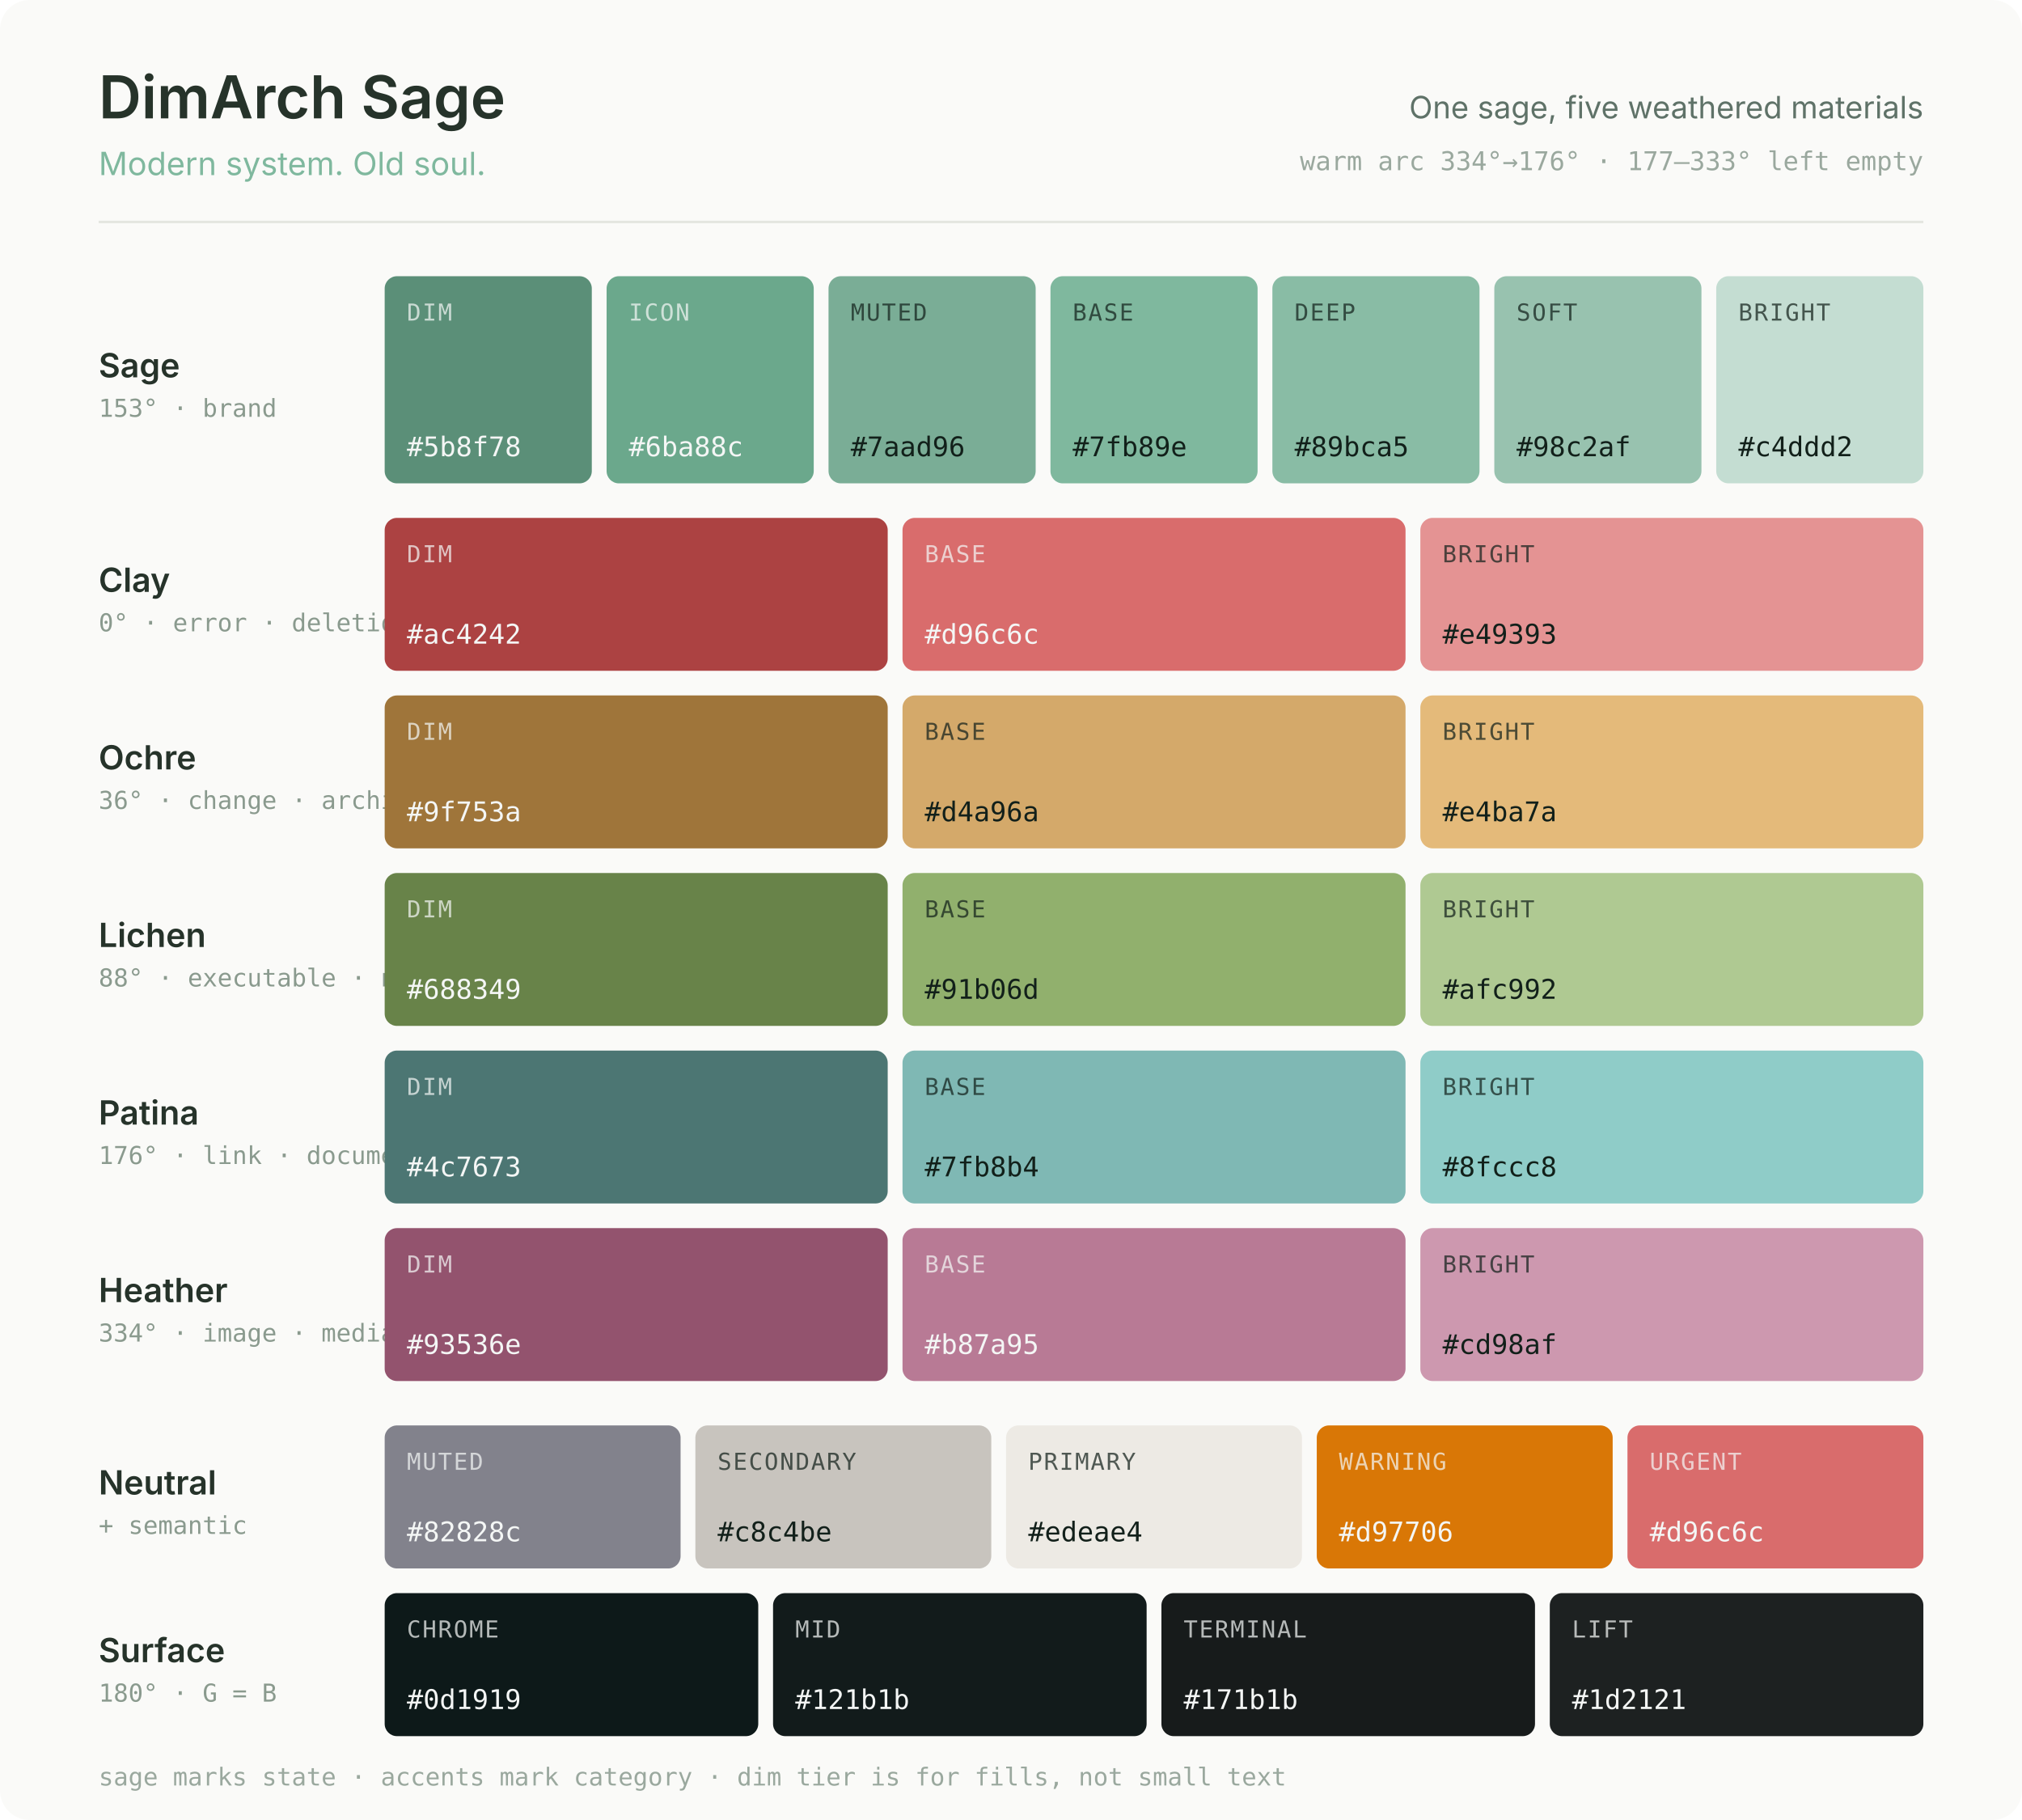
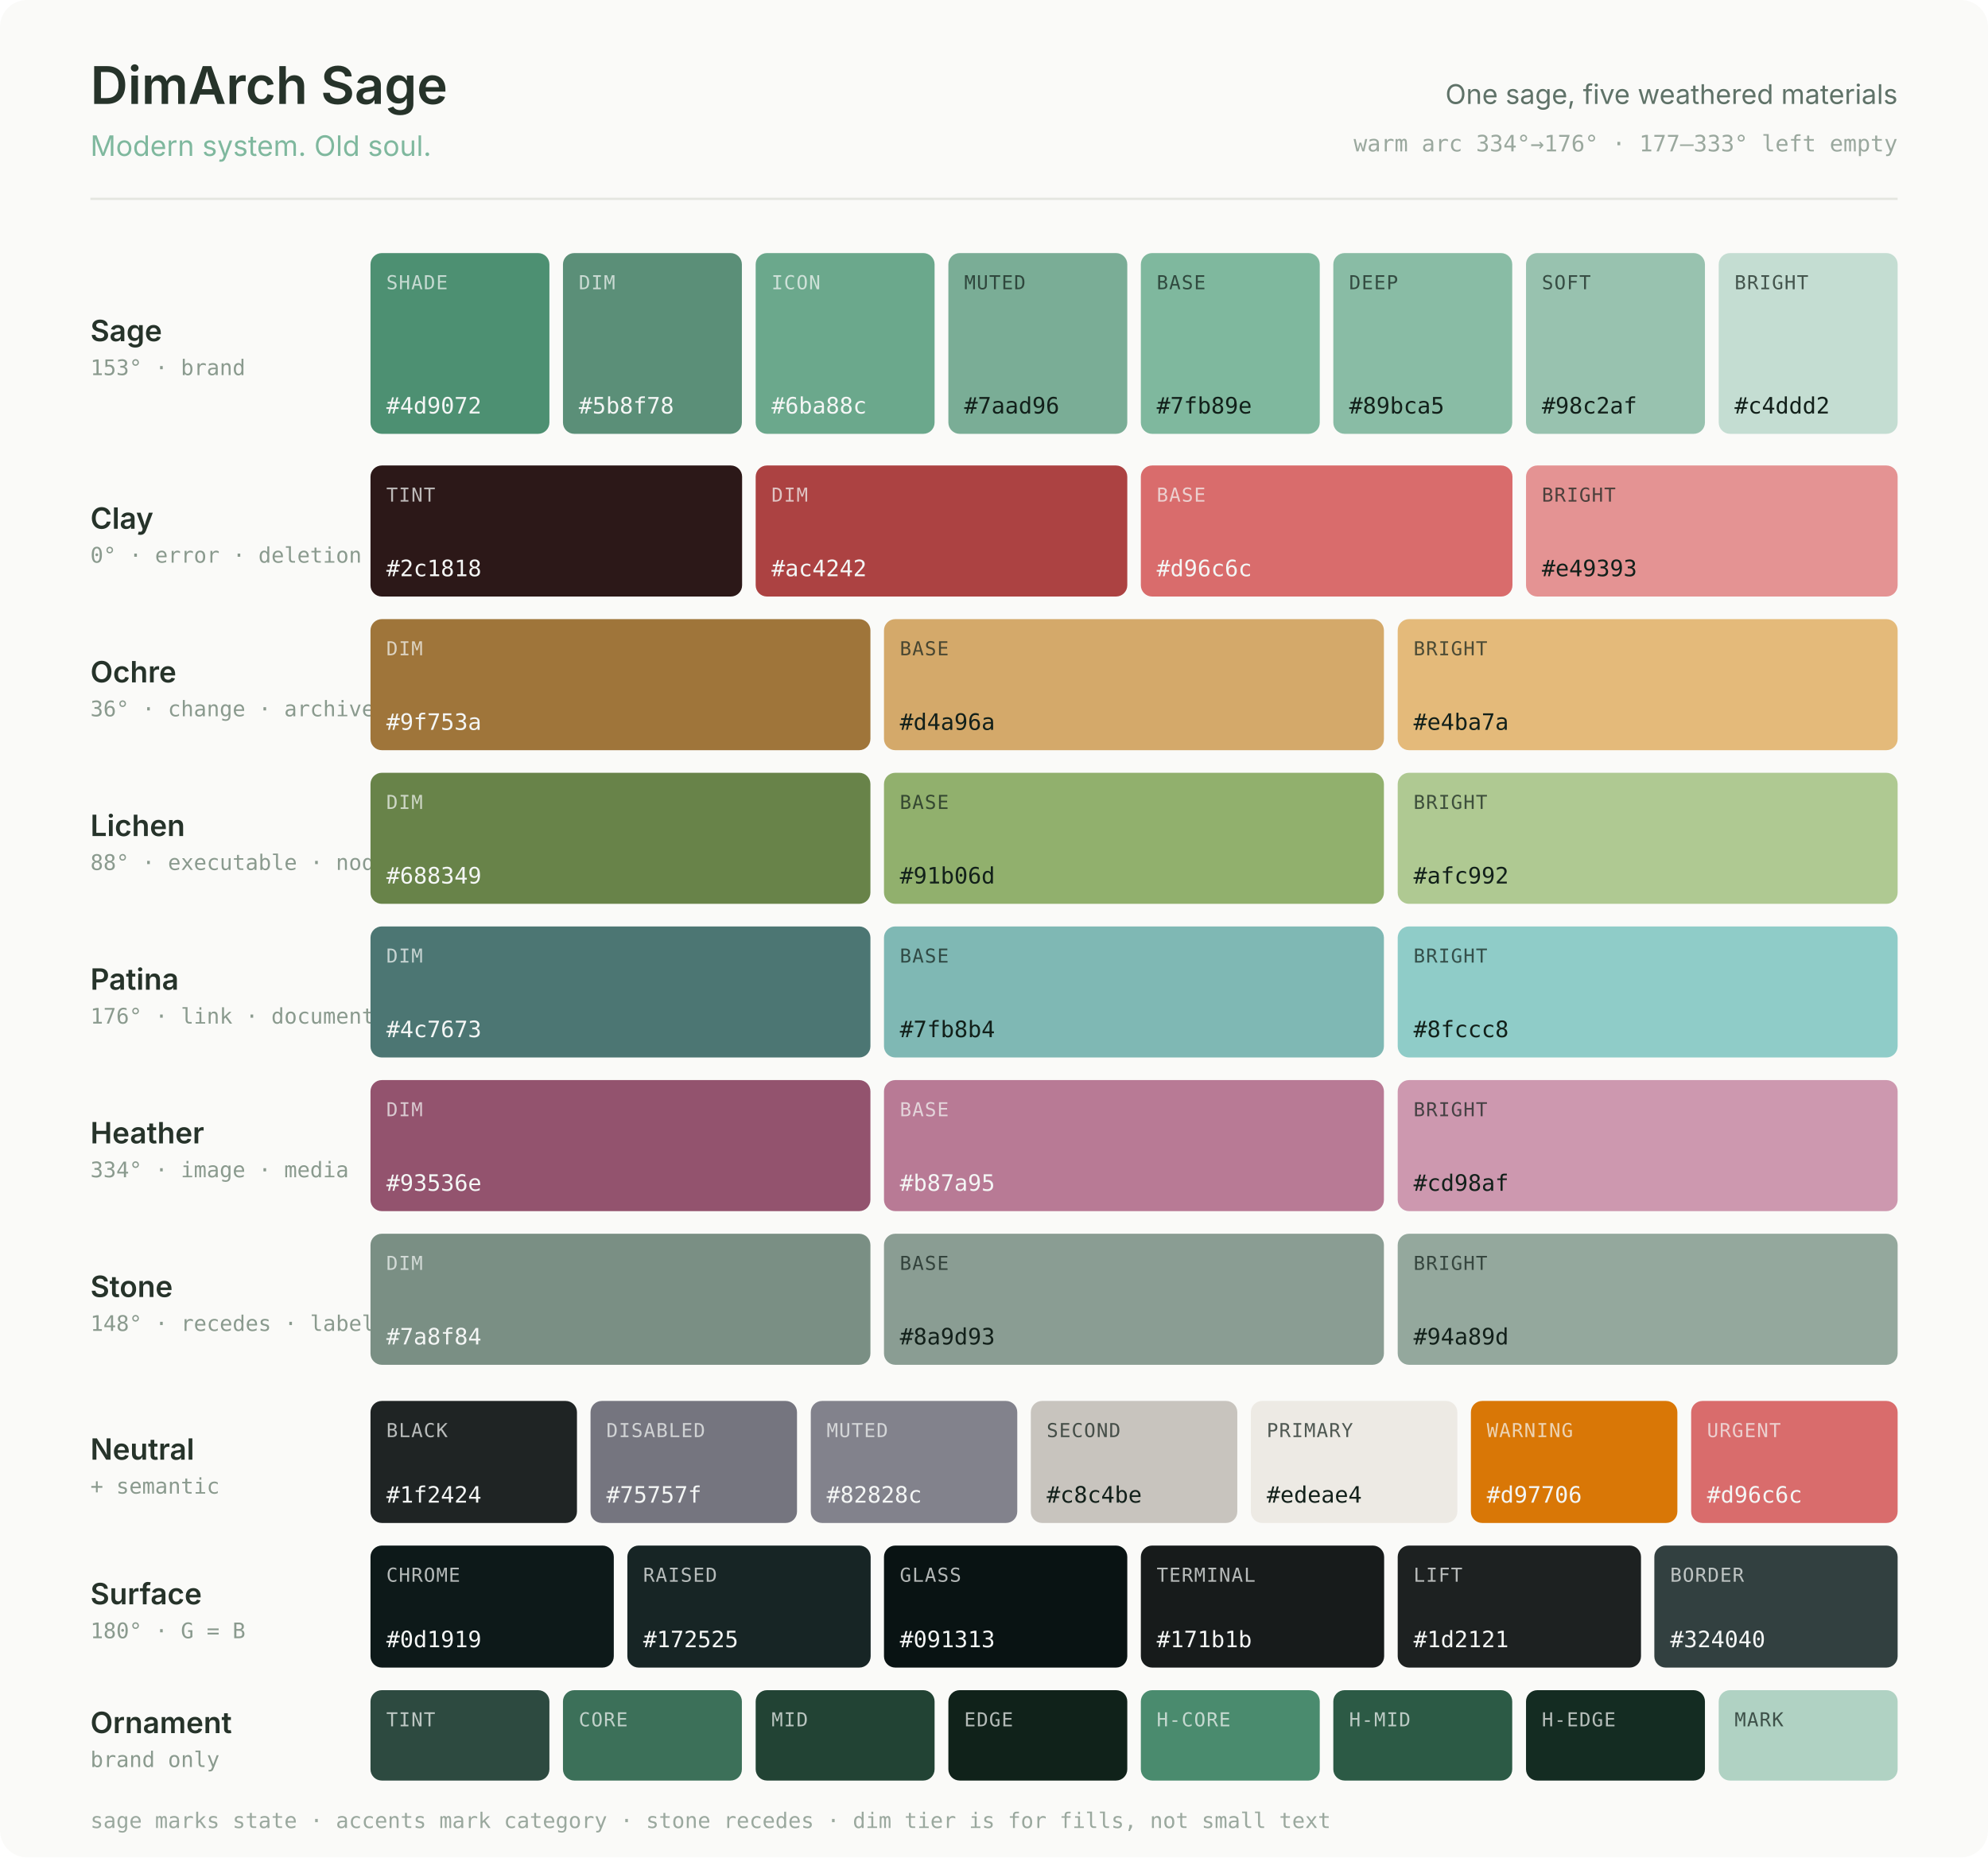
- <svg xmlns="http://www.w3.org/2000/svg" width="820" height="738" viewBox="0 0 820 738" role="img">
-   <rect width="820" height="738" fill="#fafaf8" rx="12" />
-   <text x="40" y="48" font-family="system-ui,-apple-system,sans-serif" font-size="24" font-weight="600" fill="#26332a">DimArch Sage</text>
-   <text x="40" y="71" font-family="system-ui,-apple-system,sans-serif" font-size="13" fill="#7fb89e">Modern system. Old soul.</text>
-   <text x="780" y="48" text-anchor="end" font-family="system-ui,-apple-system,sans-serif" font-size="12.5" fill="#5f7268">One sage, five weathered materials</text>
-   <text x="780" y="69" text-anchor="end" font-family="ui-monospace,SFMono-Regular,Menlo,monospace" font-size="10.5" fill="#9aa89e">warm arc 334°→176° · 177–333° left empty</text>
-   <line x1="40" y1="90" x2="780" y2="90" stroke="#e4e6e0" stroke-width="1" />
-   <text x="40" y="153.0" font-family="system-ui,-apple-system,sans-serif" font-size="13.5" font-weight="600" fill="#26332a">Sage</text>
-   <text x="40" y="169.0" font-family="ui-monospace,SFMono-Regular,Menlo,monospace" font-size="10" fill="#8a9a8e">153° · brand</text>
-   <rect x="156.0" y="112" width="84.0" height="84" rx="5" fill="#5b8f78" />
-   <text x="165.0" y="130" font-family="ui-monospace,SFMono-Regular,Menlo,monospace" font-size="9.5" fill="#f4f6f5" opacity="0.72" letter-spacing="0.6">DIM</text>
-   <text x="165.0" y="185" font-family="ui-monospace,SFMono-Regular,Menlo,monospace" font-size="11" fill="#f4f6f5">#5b8f78</text>
-   <rect x="246.0" y="112" width="84.0" height="84" rx="5" fill="#6ba88c" />
-   <text x="255.0" y="130" font-family="ui-monospace,SFMono-Regular,Menlo,monospace" font-size="9.5" fill="#f4f6f5" opacity="0.72" letter-spacing="0.6">ICON</text>
-   <text x="255.0" y="185" font-family="ui-monospace,SFMono-Regular,Menlo,monospace" font-size="11" fill="#f4f6f5">#6ba88c</text>
-   <rect x="336.0" y="112" width="84.0" height="84" rx="5" fill="#7aad96" />
-   <text x="345.0" y="130" font-family="ui-monospace,SFMono-Regular,Menlo,monospace" font-size="9.5" fill="#12201a" opacity="0.72" letter-spacing="0.6">MUTED</text>
-   <text x="345.0" y="185" font-family="ui-monospace,SFMono-Regular,Menlo,monospace" font-size="11" fill="#12201a">#7aad96</text>
-   <rect x="426.0" y="112" width="84.0" height="84" rx="5" fill="#7fb89e" />
-   <text x="435.0" y="130" font-family="ui-monospace,SFMono-Regular,Menlo,monospace" font-size="9.5" fill="#12201a" opacity="0.72" letter-spacing="0.6">BASE</text>
-   <text x="435.0" y="185" font-family="ui-monospace,SFMono-Regular,Menlo,monospace" font-size="11" fill="#12201a">#7fb89e</text>
-   <rect x="516.0" y="112" width="84.0" height="84" rx="5" fill="#89bca5" />
-   <text x="525.0" y="130" font-family="ui-monospace,SFMono-Regular,Menlo,monospace" font-size="9.5" fill="#12201a" opacity="0.72" letter-spacing="0.6">DEEP</text>
-   <text x="525.0" y="185" font-family="ui-monospace,SFMono-Regular,Menlo,monospace" font-size="11" fill="#12201a">#89bca5</text>
-   <rect x="606.0" y="112" width="84.0" height="84" rx="5" fill="#98c2af" />
-   <text x="615.0" y="130" font-family="ui-monospace,SFMono-Regular,Menlo,monospace" font-size="9.5" fill="#12201a" opacity="0.72" letter-spacing="0.6">SOFT</text>
-   <text x="615.0" y="185" font-family="ui-monospace,SFMono-Regular,Menlo,monospace" font-size="11" fill="#12201a">#98c2af</text>
-   <rect x="696.0" y="112" width="84.0" height="84" rx="5" fill="#c4ddd2" />
-   <text x="705.0" y="130" font-family="ui-monospace,SFMono-Regular,Menlo,monospace" font-size="9.5" fill="#12201a" opacity="0.72" letter-spacing="0.6">BRIGHT</text>
-   <text x="705.0" y="185" font-family="ui-monospace,SFMono-Regular,Menlo,monospace" font-size="11" fill="#12201a">#c4ddd2</text>
-   <text x="40" y="240.0" font-family="system-ui,-apple-system,sans-serif" font-size="13.5" font-weight="600" fill="#26332a">Clay</text>
-   <text x="40" y="256.0" font-family="ui-monospace,SFMono-Regular,Menlo,monospace" font-size="10" fill="#8a9a8e">0° · error · deletion</text>
-   <rect x="156.0" y="210" width="204.0" height="62" rx="5" fill="#ac4242" />
-   <text x="165.0" y="228" font-family="ui-monospace,SFMono-Regular,Menlo,monospace" font-size="9.5" fill="#f4f6f5" opacity="0.72" letter-spacing="0.6">DIM</text>
-   <text x="165.0" y="261" font-family="ui-monospace,SFMono-Regular,Menlo,monospace" font-size="11" fill="#f4f6f5">#ac4242</text>
-   <rect x="366.0" y="210" width="204.0" height="62" rx="5" fill="#d96c6c" />
-   <text x="375.0" y="228" font-family="ui-monospace,SFMono-Regular,Menlo,monospace" font-size="9.5" fill="#f4f6f5" opacity="0.72" letter-spacing="0.6">BASE</text>
-   <text x="375.0" y="261" font-family="ui-monospace,SFMono-Regular,Menlo,monospace" font-size="11" fill="#f4f6f5">#d96c6c</text>
-   <rect x="576.0" y="210" width="204.0" height="62" rx="5" fill="#e49393" />
-   <text x="585.0" y="228" font-family="ui-monospace,SFMono-Regular,Menlo,monospace" font-size="9.5" fill="#12201a" opacity="0.72" letter-spacing="0.6">BRIGHT</text>
-   <text x="585.0" y="261" font-family="ui-monospace,SFMono-Regular,Menlo,monospace" font-size="11" fill="#12201a">#e49393</text>
-   <text x="40" y="312.0" font-family="system-ui,-apple-system,sans-serif" font-size="13.5" font-weight="600" fill="#26332a">Ochre</text>
-   <text x="40" y="328.0" font-family="ui-monospace,SFMono-Regular,Menlo,monospace" font-size="10" fill="#8a9a8e">36° · change · archive</text>
-   <rect x="156.0" y="282" width="204.0" height="62" rx="5" fill="#9f753a" />
-   <text x="165.0" y="300" font-family="ui-monospace,SFMono-Regular,Menlo,monospace" font-size="9.5" fill="#f4f6f5" opacity="0.72" letter-spacing="0.6">DIM</text>
-   <text x="165.0" y="333" font-family="ui-monospace,SFMono-Regular,Menlo,monospace" font-size="11" fill="#f4f6f5">#9f753a</text>
-   <rect x="366.0" y="282" width="204.0" height="62" rx="5" fill="#d4a96a" />
-   <text x="375.0" y="300" font-family="ui-monospace,SFMono-Regular,Menlo,monospace" font-size="9.5" fill="#12201a" opacity="0.72" letter-spacing="0.6">BASE</text>
-   <text x="375.0" y="333" font-family="ui-monospace,SFMono-Regular,Menlo,monospace" font-size="11" fill="#12201a">#d4a96a</text>
-   <rect x="576.0" y="282" width="204.0" height="62" rx="5" fill="#e4ba7a" />
-   <text x="585.0" y="300" font-family="ui-monospace,SFMono-Regular,Menlo,monospace" font-size="9.5" fill="#12201a" opacity="0.72" letter-spacing="0.6">BRIGHT</text>
-   <text x="585.0" y="333" font-family="ui-monospace,SFMono-Regular,Menlo,monospace" font-size="11" fill="#12201a">#e4ba7a</text>
-   <text x="40" y="384.0" font-family="system-ui,-apple-system,sans-serif" font-size="13.5" font-weight="600" fill="#26332a">Lichen</text>
-   <text x="40" y="400.0" font-family="ui-monospace,SFMono-Regular,Menlo,monospace" font-size="10" fill="#8a9a8e">88° · executable · node</text>
-   <rect x="156.0" y="354" width="204.0" height="62" rx="5" fill="#688349" />
-   <text x="165.0" y="372" font-family="ui-monospace,SFMono-Regular,Menlo,monospace" font-size="9.5" fill="#f4f6f5" opacity="0.72" letter-spacing="0.6">DIM</text>
-   <text x="165.0" y="405" font-family="ui-monospace,SFMono-Regular,Menlo,monospace" font-size="11" fill="#f4f6f5">#688349</text>
-   <rect x="366.0" y="354" width="204.0" height="62" rx="5" fill="#91b06d" />
-   <text x="375.0" y="372" font-family="ui-monospace,SFMono-Regular,Menlo,monospace" font-size="9.5" fill="#12201a" opacity="0.72" letter-spacing="0.6">BASE</text>
-   <text x="375.0" y="405" font-family="ui-monospace,SFMono-Regular,Menlo,monospace" font-size="11" fill="#12201a">#91b06d</text>
-   <rect x="576.0" y="354" width="204.0" height="62" rx="5" fill="#afc992" />
-   <text x="585.0" y="372" font-family="ui-monospace,SFMono-Regular,Menlo,monospace" font-size="9.5" fill="#12201a" opacity="0.72" letter-spacing="0.6">BRIGHT</text>
-   <text x="585.0" y="405" font-family="ui-monospace,SFMono-Regular,Menlo,monospace" font-size="11" fill="#12201a">#afc992</text>
-   <text x="40" y="456.0" font-family="system-ui,-apple-system,sans-serif" font-size="13.5" font-weight="600" fill="#26332a">Patina</text>
-   <text x="40" y="472.0" font-family="ui-monospace,SFMono-Regular,Menlo,monospace" font-size="10" fill="#8a9a8e">176° · link · document</text>
-   <rect x="156.0" y="426" width="204.0" height="62" rx="5" fill="#4c7673" />
-   <text x="165.0" y="444" font-family="ui-monospace,SFMono-Regular,Menlo,monospace" font-size="9.5" fill="#f4f6f5" opacity="0.72" letter-spacing="0.6">DIM</text>
-   <text x="165.0" y="477" font-family="ui-monospace,SFMono-Regular,Menlo,monospace" font-size="11" fill="#f4f6f5">#4c7673</text>
-   <rect x="366.0" y="426" width="204.0" height="62" rx="5" fill="#7fb8b4" />
-   <text x="375.0" y="444" font-family="ui-monospace,SFMono-Regular,Menlo,monospace" font-size="9.5" fill="#12201a" opacity="0.72" letter-spacing="0.6">BASE</text>
-   <text x="375.0" y="477" font-family="ui-monospace,SFMono-Regular,Menlo,monospace" font-size="11" fill="#12201a">#7fb8b4</text>
-   <rect x="576.0" y="426" width="204.0" height="62" rx="5" fill="#8fccc8" />
-   <text x="585.0" y="444" font-family="ui-monospace,SFMono-Regular,Menlo,monospace" font-size="9.5" fill="#12201a" opacity="0.72" letter-spacing="0.6">BRIGHT</text>
-   <text x="585.0" y="477" font-family="ui-monospace,SFMono-Regular,Menlo,monospace" font-size="11" fill="#12201a">#8fccc8</text>
-   <text x="40" y="528.0" font-family="system-ui,-apple-system,sans-serif" font-size="13.5" font-weight="600" fill="#26332a">Heather</text>
-   <text x="40" y="544.0" font-family="ui-monospace,SFMono-Regular,Menlo,monospace" font-size="10" fill="#8a9a8e">334° · image · media</text>
-   <rect x="156.0" y="498" width="204.0" height="62" rx="5" fill="#93536e" />
-   <text x="165.0" y="516" font-family="ui-monospace,SFMono-Regular,Menlo,monospace" font-size="9.5" fill="#f4f6f5" opacity="0.72" letter-spacing="0.6">DIM</text>
-   <text x="165.0" y="549" font-family="ui-monospace,SFMono-Regular,Menlo,monospace" font-size="11" fill="#f4f6f5">#93536e</text>
-   <rect x="366.0" y="498" width="204.0" height="62" rx="5" fill="#b87a95" />
-   <text x="375.0" y="516" font-family="ui-monospace,SFMono-Regular,Menlo,monospace" font-size="9.5" fill="#f4f6f5" opacity="0.72" letter-spacing="0.6">BASE</text>
-   <text x="375.0" y="549" font-family="ui-monospace,SFMono-Regular,Menlo,monospace" font-size="11" fill="#f4f6f5">#b87a95</text>
-   <rect x="576.0" y="498" width="204.0" height="62" rx="5" fill="#cd98af" />
-   <text x="585.0" y="516" font-family="ui-monospace,SFMono-Regular,Menlo,monospace" font-size="9.5" fill="#12201a" opacity="0.72" letter-spacing="0.6">BRIGHT</text>
-   <text x="585.0" y="549" font-family="ui-monospace,SFMono-Regular,Menlo,monospace" font-size="11" fill="#12201a">#cd98af</text>
-   <text x="40" y="606.0" font-family="system-ui,-apple-system,sans-serif" font-size="13.5" font-weight="600" fill="#26332a">Neutral</text>
-   <text x="40" y="622.0" font-family="ui-monospace,SFMono-Regular,Menlo,monospace" font-size="10" fill="#8a9a8e">+ semantic</text>
-   <rect x="156.0" y="578" width="120.0" height="58" rx="5" fill="#82828c" />
-   <text x="165.0" y="596" font-family="ui-monospace,SFMono-Regular,Menlo,monospace" font-size="9.5" fill="#f4f6f5" opacity="0.72" letter-spacing="0.6">MUTED</text>
-   <text x="165.0" y="625" font-family="ui-monospace,SFMono-Regular,Menlo,monospace" font-size="11" fill="#f4f6f5">#82828c</text>
-   <rect x="282.0" y="578" width="120.0" height="58" rx="5" fill="#c8c4be" />
-   <text x="291.0" y="596" font-family="ui-monospace,SFMono-Regular,Menlo,monospace" font-size="9.5" fill="#12201a" opacity="0.72" letter-spacing="0.6">SECONDARY</text>
-   <text x="291.0" y="625" font-family="ui-monospace,SFMono-Regular,Menlo,monospace" font-size="11" fill="#12201a">#c8c4be</text>
-   <rect x="408.0" y="578" width="120.0" height="58" rx="5" fill="#edeae4" />
-   <text x="417.0" y="596" font-family="ui-monospace,SFMono-Regular,Menlo,monospace" font-size="9.5" fill="#12201a" opacity="0.72" letter-spacing="0.6">PRIMARY</text>
-   <text x="417.0" y="625" font-family="ui-monospace,SFMono-Regular,Menlo,monospace" font-size="11" fill="#12201a">#edeae4</text>
-   <rect x="534.0" y="578" width="120.0" height="58" rx="5" fill="#d97706" />
-   <text x="543.0" y="596" font-family="ui-monospace,SFMono-Regular,Menlo,monospace" font-size="9.5" fill="#f4f6f5" opacity="0.72" letter-spacing="0.6">WARNING</text>
-   <text x="543.0" y="625" font-family="ui-monospace,SFMono-Regular,Menlo,monospace" font-size="11" fill="#f4f6f5">#d97706</text>
-   <rect x="660.0" y="578" width="120.0" height="58" rx="5" fill="#d96c6c" />
-   <text x="669.0" y="596" font-family="ui-monospace,SFMono-Regular,Menlo,monospace" font-size="9.5" fill="#f4f6f5" opacity="0.72" letter-spacing="0.6">URGENT</text>
-   <text x="669.0" y="625" font-family="ui-monospace,SFMono-Regular,Menlo,monospace" font-size="11" fill="#f4f6f5">#d96c6c</text>
-   <text x="40" y="674.0" font-family="system-ui,-apple-system,sans-serif" font-size="13.5" font-weight="600" fill="#26332a">Surface</text>
-   <text x="40" y="690.0" font-family="ui-monospace,SFMono-Regular,Menlo,monospace" font-size="10" fill="#8a9a8e">180° · G = B</text>
-   <rect x="156.0" y="646" width="151.5" height="58" rx="5" fill="#0d1919" />
-   <text x="165.0" y="664" font-family="ui-monospace,SFMono-Regular,Menlo,monospace" font-size="9.5" fill="#f4f6f5" opacity="0.72" letter-spacing="0.6">CHROME</text>
-   <text x="165.0" y="693" font-family="ui-monospace,SFMono-Regular,Menlo,monospace" font-size="11" fill="#f4f6f5">#0d1919</text>
-   <rect x="313.5" y="646" width="151.5" height="58" rx="5" fill="#121b1b" />
-   <text x="322.5" y="664" font-family="ui-monospace,SFMono-Regular,Menlo,monospace" font-size="9.5" fill="#f4f6f5" opacity="0.72" letter-spacing="0.6">MID</text>
-   <text x="322.5" y="693" font-family="ui-monospace,SFMono-Regular,Menlo,monospace" font-size="11" fill="#f4f6f5">#121b1b</text>
-   <rect x="471.0" y="646" width="151.5" height="58" rx="5" fill="#171b1b" />
-   <text x="480.0" y="664" font-family="ui-monospace,SFMono-Regular,Menlo,monospace" font-size="9.5" fill="#f4f6f5" opacity="0.72" letter-spacing="0.6">TERMINAL</text>
-   <text x="480.0" y="693" font-family="ui-monospace,SFMono-Regular,Menlo,monospace" font-size="11" fill="#f4f6f5">#171b1b</text>
-   <rect x="628.5" y="646" width="151.5" height="58" rx="5" fill="#1d2121" />
-   <text x="637.5" y="664" font-family="ui-monospace,SFMono-Regular,Menlo,monospace" font-size="9.5" fill="#f4f6f5" opacity="0.72" letter-spacing="0.6">LIFT</text>
-   <text x="637.5" y="693" font-family="ui-monospace,SFMono-Regular,Menlo,monospace" font-size="11" fill="#f4f6f5">#1d2121</text>
-   <text x="40" y="724" font-family="ui-monospace,SFMono-Regular,Menlo,monospace" font-size="10" fill="#9aa89e">sage marks state · accents mark category · dim tier is for fills, not small text</text>
+ <svg xmlns="http://www.w3.org/2000/svg" width="880" height="822" viewBox="0 0 880 822" role="img">
+   <rect width="880" height="822" fill="#fafaf8" rx="12" />
+   <text x="40" y="46" font-family="system-ui,-apple-system,sans-serif" font-size="23" font-weight="600" fill="#26332a">DimArch Sage</text>
+   <text x="40" y="69" font-family="system-ui,-apple-system,sans-serif" font-size="12.5" fill="#7fb89e">Modern system. Old soul.</text>
+   <text x="840" y="46" text-anchor="end" font-family="system-ui,-apple-system,sans-serif" font-size="12" fill="#5f7268">One sage, five weathered materials</text>
+   <text x="840" y="67" text-anchor="end" font-family="ui-monospace,SFMono-Regular,Menlo,monospace" font-size="10" fill="#9aa89e">warm arc 334°→176° · 177–333° left empty</text>
+   <line x1="40" y1="88" x2="840" y2="88" stroke="#e4e6e0" />
+   <text x="40" y="151.0" font-family="system-ui,-apple-system,sans-serif" font-size="13" font-weight="600" fill="#26332a">Sage</text>
+   <text x="40" y="166.0" font-family="ui-monospace,SFMono-Regular,Menlo,monospace" font-size="9.5" fill="#8a9a8e">153° · brand</text>
+   <rect x="164.0" y="112" width="79.2" height="80" rx="5" fill="#4d9072" />
+   <text x="171.0" y="128" font-family="ui-monospace,SFMono-Regular,Menlo,monospace" font-size="8.5" fill="#f4f6f5" opacity=".72" letter-spacing=".4">SHADE</text>
+   <text x="171.0" y="183" font-family="ui-monospace,SFMono-Regular,Menlo,monospace" font-size="10" fill="#f4f6f5">#4d9072</text>
+   <rect x="249.2" y="112" width="79.2" height="80" rx="5" fill="#5b8f78" />
+   <text x="256.2" y="128" font-family="ui-monospace,SFMono-Regular,Menlo,monospace" font-size="8.5" fill="#f4f6f5" opacity=".72" letter-spacing=".4">DIM</text>
+   <text x="256.2" y="183" font-family="ui-monospace,SFMono-Regular,Menlo,monospace" font-size="10" fill="#f4f6f5">#5b8f78</text>
+   <rect x="334.5" y="112" width="79.2" height="80" rx="5" fill="#6ba88c" />
+   <text x="341.5" y="128" font-family="ui-monospace,SFMono-Regular,Menlo,monospace" font-size="8.5" fill="#f4f6f5" opacity=".72" letter-spacing=".4">ICON</text>
+   <text x="341.5" y="183" font-family="ui-monospace,SFMono-Regular,Menlo,monospace" font-size="10" fill="#f4f6f5">#6ba88c</text>
+   <rect x="419.8" y="112" width="79.2" height="80" rx="5" fill="#7aad96" />
+   <text x="426.8" y="128" font-family="ui-monospace,SFMono-Regular,Menlo,monospace" font-size="8.5" fill="#12201a" opacity=".72" letter-spacing=".4">MUTED</text>
+   <text x="426.8" y="183" font-family="ui-monospace,SFMono-Regular,Menlo,monospace" font-size="10" fill="#12201a">#7aad96</text>
+   <rect x="505.0" y="112" width="79.2" height="80" rx="5" fill="#7fb89e" />
+   <text x="512.0" y="128" font-family="ui-monospace,SFMono-Regular,Menlo,monospace" font-size="8.5" fill="#12201a" opacity=".72" letter-spacing=".4">BASE</text>
+   <text x="512.0" y="183" font-family="ui-monospace,SFMono-Regular,Menlo,monospace" font-size="10" fill="#12201a">#7fb89e</text>
+   <rect x="590.2" y="112" width="79.2" height="80" rx="5" fill="#89bca5" />
+   <text x="597.2" y="128" font-family="ui-monospace,SFMono-Regular,Menlo,monospace" font-size="8.5" fill="#12201a" opacity=".72" letter-spacing=".4">DEEP</text>
+   <text x="597.2" y="183" font-family="ui-monospace,SFMono-Regular,Menlo,monospace" font-size="10" fill="#12201a">#89bca5</text>
+   <rect x="675.5" y="112" width="79.2" height="80" rx="5" fill="#98c2af" />
+   <text x="682.5" y="128" font-family="ui-monospace,SFMono-Regular,Menlo,monospace" font-size="8.5" fill="#12201a" opacity=".72" letter-spacing=".4">SOFT</text>
+   <text x="682.5" y="183" font-family="ui-monospace,SFMono-Regular,Menlo,monospace" font-size="10" fill="#12201a">#98c2af</text>
+   <rect x="760.8" y="112" width="79.2" height="80" rx="5" fill="#c4ddd2" />
+   <text x="767.8" y="128" font-family="ui-monospace,SFMono-Regular,Menlo,monospace" font-size="8.5" fill="#12201a" opacity=".72" letter-spacing=".4">BRIGHT</text>
+   <text x="767.8" y="183" font-family="ui-monospace,SFMono-Regular,Menlo,monospace" font-size="10" fill="#12201a">#c4ddd2</text>
+   <text x="40" y="234.0" font-family="system-ui,-apple-system,sans-serif" font-size="13" font-weight="600" fill="#26332a">Clay</text>
+   <text x="40" y="249.0" font-family="ui-monospace,SFMono-Regular,Menlo,monospace" font-size="9.5" fill="#8a9a8e">0° · error · deletion</text>
+   <rect x="164.0" y="206" width="164.5" height="58" rx="5" fill="#2c1818" />
+   <text x="171.0" y="222" font-family="ui-monospace,SFMono-Regular,Menlo,monospace" font-size="8.5" fill="#f4f6f5" opacity=".72" letter-spacing=".4">TINT</text>
+   <text x="171.0" y="255" font-family="ui-monospace,SFMono-Regular,Menlo,monospace" font-size="10" fill="#f4f6f5">#2c1818</text>
+   <rect x="334.5" y="206" width="164.5" height="58" rx="5" fill="#ac4242" />
+   <text x="341.5" y="222" font-family="ui-monospace,SFMono-Regular,Menlo,monospace" font-size="8.5" fill="#f4f6f5" opacity=".72" letter-spacing=".4">DIM</text>
+   <text x="341.5" y="255" font-family="ui-monospace,SFMono-Regular,Menlo,monospace" font-size="10" fill="#f4f6f5">#ac4242</text>
+   <rect x="505.0" y="206" width="164.5" height="58" rx="5" fill="#d96c6c" />
+   <text x="512.0" y="222" font-family="ui-monospace,SFMono-Regular,Menlo,monospace" font-size="8.5" fill="#f4f6f5" opacity=".72" letter-spacing=".4">BASE</text>
+   <text x="512.0" y="255" font-family="ui-monospace,SFMono-Regular,Menlo,monospace" font-size="10" fill="#f4f6f5">#d96c6c</text>
+   <rect x="675.5" y="206" width="164.5" height="58" rx="5" fill="#e49393" />
+   <text x="682.5" y="222" font-family="ui-monospace,SFMono-Regular,Menlo,monospace" font-size="8.5" fill="#12201a" opacity=".72" letter-spacing=".4">BRIGHT</text>
+   <text x="682.5" y="255" font-family="ui-monospace,SFMono-Regular,Menlo,monospace" font-size="10" fill="#12201a">#e49393</text>
+   <text x="40" y="302.0" font-family="system-ui,-apple-system,sans-serif" font-size="13" font-weight="600" fill="#26332a">Ochre</text>
+   <text x="40" y="317.0" font-family="ui-monospace,SFMono-Regular,Menlo,monospace" font-size="9.5" fill="#8a9a8e">36° · change · archive</text>
+   <rect x="164.0" y="274" width="221.3" height="58" rx="5" fill="#9f753a" />
+   <text x="171.0" y="290" font-family="ui-monospace,SFMono-Regular,Menlo,monospace" font-size="8.5" fill="#f4f6f5" opacity=".72" letter-spacing=".4">DIM</text>
+   <text x="171.0" y="323" font-family="ui-monospace,SFMono-Regular,Menlo,monospace" font-size="10" fill="#f4f6f5">#9f753a</text>
+   <rect x="391.3" y="274" width="221.3" height="58" rx="5" fill="#d4a96a" />
+   <text x="398.3" y="290" font-family="ui-monospace,SFMono-Regular,Menlo,monospace" font-size="8.5" fill="#12201a" opacity=".72" letter-spacing=".4">BASE</text>
+   <text x="398.3" y="323" font-family="ui-monospace,SFMono-Regular,Menlo,monospace" font-size="10" fill="#12201a">#d4a96a</text>
+   <rect x="618.7" y="274" width="221.3" height="58" rx="5" fill="#e4ba7a" />
+   <text x="625.7" y="290" font-family="ui-monospace,SFMono-Regular,Menlo,monospace" font-size="8.5" fill="#12201a" opacity=".72" letter-spacing=".4">BRIGHT</text>
+   <text x="625.7" y="323" font-family="ui-monospace,SFMono-Regular,Menlo,monospace" font-size="10" fill="#12201a">#e4ba7a</text>
+   <text x="40" y="370.0" font-family="system-ui,-apple-system,sans-serif" font-size="13" font-weight="600" fill="#26332a">Lichen</text>
+   <text x="40" y="385.0" font-family="ui-monospace,SFMono-Regular,Menlo,monospace" font-size="9.5" fill="#8a9a8e">88° · executable · node</text>
+   <rect x="164.0" y="342" width="221.3" height="58" rx="5" fill="#688349" />
+   <text x="171.0" y="358" font-family="ui-monospace,SFMono-Regular,Menlo,monospace" font-size="8.5" fill="#f4f6f5" opacity=".72" letter-spacing=".4">DIM</text>
+   <text x="171.0" y="391" font-family="ui-monospace,SFMono-Regular,Menlo,monospace" font-size="10" fill="#f4f6f5">#688349</text>
+   <rect x="391.3" y="342" width="221.3" height="58" rx="5" fill="#91b06d" />
+   <text x="398.3" y="358" font-family="ui-monospace,SFMono-Regular,Menlo,monospace" font-size="8.5" fill="#12201a" opacity=".72" letter-spacing=".4">BASE</text>
+   <text x="398.3" y="391" font-family="ui-monospace,SFMono-Regular,Menlo,monospace" font-size="10" fill="#12201a">#91b06d</text>
+   <rect x="618.7" y="342" width="221.3" height="58" rx="5" fill="#afc992" />
+   <text x="625.7" y="358" font-family="ui-monospace,SFMono-Regular,Menlo,monospace" font-size="8.5" fill="#12201a" opacity=".72" letter-spacing=".4">BRIGHT</text>
+   <text x="625.7" y="391" font-family="ui-monospace,SFMono-Regular,Menlo,monospace" font-size="10" fill="#12201a">#afc992</text>
+   <text x="40" y="438.0" font-family="system-ui,-apple-system,sans-serif" font-size="13" font-weight="600" fill="#26332a">Patina</text>
+   <text x="40" y="453.0" font-family="ui-monospace,SFMono-Regular,Menlo,monospace" font-size="9.5" fill="#8a9a8e">176° · link · document</text>
+   <rect x="164.0" y="410" width="221.3" height="58" rx="5" fill="#4c7673" />
+   <text x="171.0" y="426" font-family="ui-monospace,SFMono-Regular,Menlo,monospace" font-size="8.5" fill="#f4f6f5" opacity=".72" letter-spacing=".4">DIM</text>
+   <text x="171.0" y="459" font-family="ui-monospace,SFMono-Regular,Menlo,monospace" font-size="10" fill="#f4f6f5">#4c7673</text>
+   <rect x="391.3" y="410" width="221.3" height="58" rx="5" fill="#7fb8b4" />
+   <text x="398.3" y="426" font-family="ui-monospace,SFMono-Regular,Menlo,monospace" font-size="8.5" fill="#12201a" opacity=".72" letter-spacing=".4">BASE</text>
+   <text x="398.3" y="459" font-family="ui-monospace,SFMono-Regular,Menlo,monospace" font-size="10" fill="#12201a">#7fb8b4</text>
+   <rect x="618.7" y="410" width="221.3" height="58" rx="5" fill="#8fccc8" />
+   <text x="625.7" y="426" font-family="ui-monospace,SFMono-Regular,Menlo,monospace" font-size="8.5" fill="#12201a" opacity=".72" letter-spacing=".4">BRIGHT</text>
+   <text x="625.7" y="459" font-family="ui-monospace,SFMono-Regular,Menlo,monospace" font-size="10" fill="#12201a">#8fccc8</text>
+   <text x="40" y="506.0" font-family="system-ui,-apple-system,sans-serif" font-size="13" font-weight="600" fill="#26332a">Heather</text>
+   <text x="40" y="521.0" font-family="ui-monospace,SFMono-Regular,Menlo,monospace" font-size="9.5" fill="#8a9a8e">334° · image · media</text>
+   <rect x="164.0" y="478" width="221.3" height="58" rx="5" fill="#93536e" />
+   <text x="171.0" y="494" font-family="ui-monospace,SFMono-Regular,Menlo,monospace" font-size="8.5" fill="#f4f6f5" opacity=".72" letter-spacing=".4">DIM</text>
+   <text x="171.0" y="527" font-family="ui-monospace,SFMono-Regular,Menlo,monospace" font-size="10" fill="#f4f6f5">#93536e</text>
+   <rect x="391.3" y="478" width="221.3" height="58" rx="5" fill="#b87a95" />
+   <text x="398.3" y="494" font-family="ui-monospace,SFMono-Regular,Menlo,monospace" font-size="8.5" fill="#f4f6f5" opacity=".72" letter-spacing=".4">BASE</text>
+   <text x="398.3" y="527" font-family="ui-monospace,SFMono-Regular,Menlo,monospace" font-size="10" fill="#f4f6f5">#b87a95</text>
+   <rect x="618.7" y="478" width="221.3" height="58" rx="5" fill="#cd98af" />
+   <text x="625.7" y="494" font-family="ui-monospace,SFMono-Regular,Menlo,monospace" font-size="8.5" fill="#12201a" opacity=".72" letter-spacing=".4">BRIGHT</text>
+   <text x="625.7" y="527" font-family="ui-monospace,SFMono-Regular,Menlo,monospace" font-size="10" fill="#12201a">#cd98af</text>
+   <text x="40" y="574.0" font-family="system-ui,-apple-system,sans-serif" font-size="13" font-weight="600" fill="#26332a">Stone</text>
+   <text x="40" y="589.0" font-family="ui-monospace,SFMono-Regular,Menlo,monospace" font-size="9.5" fill="#8a9a8e">148° · recedes · labels</text>
+   <rect x="164.0" y="546" width="221.3" height="58" rx="5" fill="#7a8f84" />
+   <text x="171.0" y="562" font-family="ui-monospace,SFMono-Regular,Menlo,monospace" font-size="8.5" fill="#f4f6f5" opacity=".72" letter-spacing=".4">DIM</text>
+   <text x="171.0" y="595" font-family="ui-monospace,SFMono-Regular,Menlo,monospace" font-size="10" fill="#f4f6f5">#7a8f84</text>
+   <rect x="391.3" y="546" width="221.3" height="58" rx="5" fill="#8a9d93" />
+   <text x="398.3" y="562" font-family="ui-monospace,SFMono-Regular,Menlo,monospace" font-size="8.5" fill="#12201a" opacity=".72" letter-spacing=".4">BASE</text>
+   <text x="398.3" y="595" font-family="ui-monospace,SFMono-Regular,Menlo,monospace" font-size="10" fill="#12201a">#8a9d93</text>
+   <rect x="618.7" y="546" width="221.3" height="58" rx="5" fill="#94a89d" />
+   <text x="625.7" y="562" font-family="ui-monospace,SFMono-Regular,Menlo,monospace" font-size="8.5" fill="#12201a" opacity=".72" letter-spacing=".4">BRIGHT</text>
+   <text x="625.7" y="595" font-family="ui-monospace,SFMono-Regular,Menlo,monospace" font-size="10" fill="#12201a">#94a89d</text>
+   <text x="40" y="646.0" font-family="system-ui,-apple-system,sans-serif" font-size="13" font-weight="600" fill="#26332a">Neutral</text>
+   <text x="40" y="661.0" font-family="ui-monospace,SFMono-Regular,Menlo,monospace" font-size="9.5" fill="#8a9a8e">+ semantic</text>
+   <rect x="164.0" y="620" width="91.4" height="54" rx="5" fill="#1f2424" />
+   <text x="171.0" y="636" font-family="ui-monospace,SFMono-Regular,Menlo,monospace" font-size="8.5" fill="#f4f6f5" opacity=".72" letter-spacing=".4">BLACK</text>
+   <text x="171.0" y="665" font-family="ui-monospace,SFMono-Regular,Menlo,monospace" font-size="10" fill="#f4f6f5">#1f2424</text>
+   <rect x="261.4" y="620" width="91.4" height="54" rx="5" fill="#75757f" />
+   <text x="268.4" y="636" font-family="ui-monospace,SFMono-Regular,Menlo,monospace" font-size="8.5" fill="#f4f6f5" opacity=".72" letter-spacing=".4">DISABLED</text>
+   <text x="268.4" y="665" font-family="ui-monospace,SFMono-Regular,Menlo,monospace" font-size="10" fill="#f4f6f5">#75757f</text>
+   <rect x="358.9" y="620" width="91.4" height="54" rx="5" fill="#82828c" />
+   <text x="365.9" y="636" font-family="ui-monospace,SFMono-Regular,Menlo,monospace" font-size="8.5" fill="#f4f6f5" opacity=".72" letter-spacing=".4">MUTED</text>
+   <text x="365.9" y="665" font-family="ui-monospace,SFMono-Regular,Menlo,monospace" font-size="10" fill="#f4f6f5">#82828c</text>
+   <rect x="456.3" y="620" width="91.4" height="54" rx="5" fill="#c8c4be" />
+   <text x="463.3" y="636" font-family="ui-monospace,SFMono-Regular,Menlo,monospace" font-size="8.5" fill="#12201a" opacity=".72" letter-spacing=".4">SECOND</text>
+   <text x="463.3" y="665" font-family="ui-monospace,SFMono-Regular,Menlo,monospace" font-size="10" fill="#12201a">#c8c4be</text>
+   <rect x="553.7" y="620" width="91.4" height="54" rx="5" fill="#edeae4" />
+   <text x="560.7" y="636" font-family="ui-monospace,SFMono-Regular,Menlo,monospace" font-size="8.5" fill="#12201a" opacity=".72" letter-spacing=".4">PRIMARY</text>
+   <text x="560.7" y="665" font-family="ui-monospace,SFMono-Regular,Menlo,monospace" font-size="10" fill="#12201a">#edeae4</text>
+   <rect x="651.1" y="620" width="91.4" height="54" rx="5" fill="#d97706" />
+   <text x="658.1" y="636" font-family="ui-monospace,SFMono-Regular,Menlo,monospace" font-size="8.5" fill="#f4f6f5" opacity=".72" letter-spacing=".4">WARNING</text>
+   <text x="658.1" y="665" font-family="ui-monospace,SFMono-Regular,Menlo,monospace" font-size="10" fill="#f4f6f5">#d97706</text>
+   <rect x="748.6" y="620" width="91.4" height="54" rx="5" fill="#d96c6c" />
+   <text x="755.6" y="636" font-family="ui-monospace,SFMono-Regular,Menlo,monospace" font-size="8.5" fill="#f4f6f5" opacity=".72" letter-spacing=".4">URGENT</text>
+   <text x="755.6" y="665" font-family="ui-monospace,SFMono-Regular,Menlo,monospace" font-size="10" fill="#f4f6f5">#d96c6c</text>
+   <text x="40" y="710.0" font-family="system-ui,-apple-system,sans-serif" font-size="13" font-weight="600" fill="#26332a">Surface</text>
+   <text x="40" y="725.0" font-family="ui-monospace,SFMono-Regular,Menlo,monospace" font-size="9.5" fill="#8a9a8e">180° · G = B</text>
+   <rect x="164.0" y="684" width="107.7" height="54" rx="5" fill="#0d1919" />
+   <text x="171.0" y="700" font-family="ui-monospace,SFMono-Regular,Menlo,monospace" font-size="8.5" fill="#f4f6f5" opacity=".72" letter-spacing=".4">CHROME</text>
+   <text x="171.0" y="729" font-family="ui-monospace,SFMono-Regular,Menlo,monospace" font-size="10" fill="#f4f6f5">#0d1919</text>
+   <rect x="277.7" y="684" width="107.7" height="54" rx="5" fill="#172525" />
+   <text x="284.7" y="700" font-family="ui-monospace,SFMono-Regular,Menlo,monospace" font-size="8.5" fill="#f4f6f5" opacity=".72" letter-spacing=".4">RAISED</text>
+   <text x="284.7" y="729" font-family="ui-monospace,SFMono-Regular,Menlo,monospace" font-size="10" fill="#f4f6f5">#172525</text>
+   <rect x="391.3" y="684" width="107.7" height="54" rx="5" fill="#091313" />
+   <text x="398.3" y="700" font-family="ui-monospace,SFMono-Regular,Menlo,monospace" font-size="8.5" fill="#f4f6f5" opacity=".72" letter-spacing=".4">GLASS</text>
+   <text x="398.3" y="729" font-family="ui-monospace,SFMono-Regular,Menlo,monospace" font-size="10" fill="#f4f6f5">#091313</text>
+   <rect x="505.0" y="684" width="107.7" height="54" rx="5" fill="#171b1b" />
+   <text x="512.0" y="700" font-family="ui-monospace,SFMono-Regular,Menlo,monospace" font-size="8.5" fill="#f4f6f5" opacity=".72" letter-spacing=".4">TERMINAL</text>
+   <text x="512.0" y="729" font-family="ui-monospace,SFMono-Regular,Menlo,monospace" font-size="10" fill="#f4f6f5">#171b1b</text>
+   <rect x="618.7" y="684" width="107.7" height="54" rx="5" fill="#1d2121" />
+   <text x="625.7" y="700" font-family="ui-monospace,SFMono-Regular,Menlo,monospace" font-size="8.5" fill="#f4f6f5" opacity=".72" letter-spacing=".4">LIFT</text>
+   <text x="625.7" y="729" font-family="ui-monospace,SFMono-Regular,Menlo,monospace" font-size="10" fill="#f4f6f5">#1d2121</text>
+   <rect x="732.3" y="684" width="107.7" height="54" rx="5" fill="#324040" />
+   <text x="739.3" y="700" font-family="ui-monospace,SFMono-Regular,Menlo,monospace" font-size="8.5" fill="#f4f6f5" opacity=".72" letter-spacing=".4">BORDER</text>
+   <text x="739.3" y="729" font-family="ui-monospace,SFMono-Regular,Menlo,monospace" font-size="10" fill="#f4f6f5">#324040</text>
+   <text x="40" y="767.0" font-family="system-ui,-apple-system,sans-serif" font-size="13" font-weight="600" fill="#26332a">Ornament</text>
+   <text x="40" y="782.0" font-family="ui-monospace,SFMono-Regular,Menlo,monospace" font-size="9.5" fill="#8a9a8e">brand only</text>
+   <rect x="164.0" y="748" width="79.2" height="40" rx="5" fill="#2d4a40" />
+   <text x="171.0" y="764" font-family="ui-monospace,SFMono-Regular,Menlo,monospace" font-size="8.5" fill="#f4f6f5" opacity=".72" letter-spacing=".4">TINT</text>
+   <rect x="249.2" y="748" width="79.2" height="40" rx="5" fill="#3c7059" />
+   <text x="256.2" y="764" font-family="ui-monospace,SFMono-Regular,Menlo,monospace" font-size="8.5" fill="#f4f6f5" opacity=".72" letter-spacing=".4">CORE</text>
+   <rect x="334.5" y="748" width="79.2" height="40" rx="5" fill="#224334" />
+   <text x="341.5" y="764" font-family="ui-monospace,SFMono-Regular,Menlo,monospace" font-size="8.5" fill="#f4f6f5" opacity=".72" letter-spacing=".4">MID</text>
+   <rect x="419.8" y="748" width="79.2" height="40" rx="5" fill="#10221a" />
+   <text x="426.8" y="764" font-family="ui-monospace,SFMono-Regular,Menlo,monospace" font-size="8.5" fill="#f4f6f5" opacity=".72" letter-spacing=".4">EDGE</text>
+   <rect x="505.0" y="748" width="79.2" height="40" rx="5" fill="#4a8b6e" />
+   <text x="512.0" y="764" font-family="ui-monospace,SFMono-Regular,Menlo,monospace" font-size="8.5" fill="#f4f6f5" opacity=".72" letter-spacing=".4">H-CORE</text>
+   <rect x="590.2" y="748" width="79.2" height="40" rx="5" fill="#2c5a45" />
+   <text x="597.2" y="764" font-family="ui-monospace,SFMono-Regular,Menlo,monospace" font-size="8.5" fill="#f4f6f5" opacity=".72" letter-spacing=".4">H-MID</text>
+   <rect x="675.5" y="748" width="79.2" height="40" rx="5" fill="#142c22" />
+   <text x="682.5" y="764" font-family="ui-monospace,SFMono-Regular,Menlo,monospace" font-size="8.5" fill="#f4f6f5" opacity=".72" letter-spacing=".4">H-EDGE</text>
+   <rect x="760.8" y="748" width="79.2" height="40" rx="5" fill="#b0d2c3" />
+   <text x="767.8" y="764" font-family="ui-monospace,SFMono-Regular,Menlo,monospace" font-size="8.5" fill="#12201a" opacity=".72" letter-spacing=".4">MARK</text>
+   <text x="40" y="809" font-family="ui-monospace,SFMono-Regular,Menlo,monospace" font-size="9.5" fill="#9aa89e">sage marks state · accents mark category · stone recedes · dim tier is for fills, not small text</text>
</svg>
